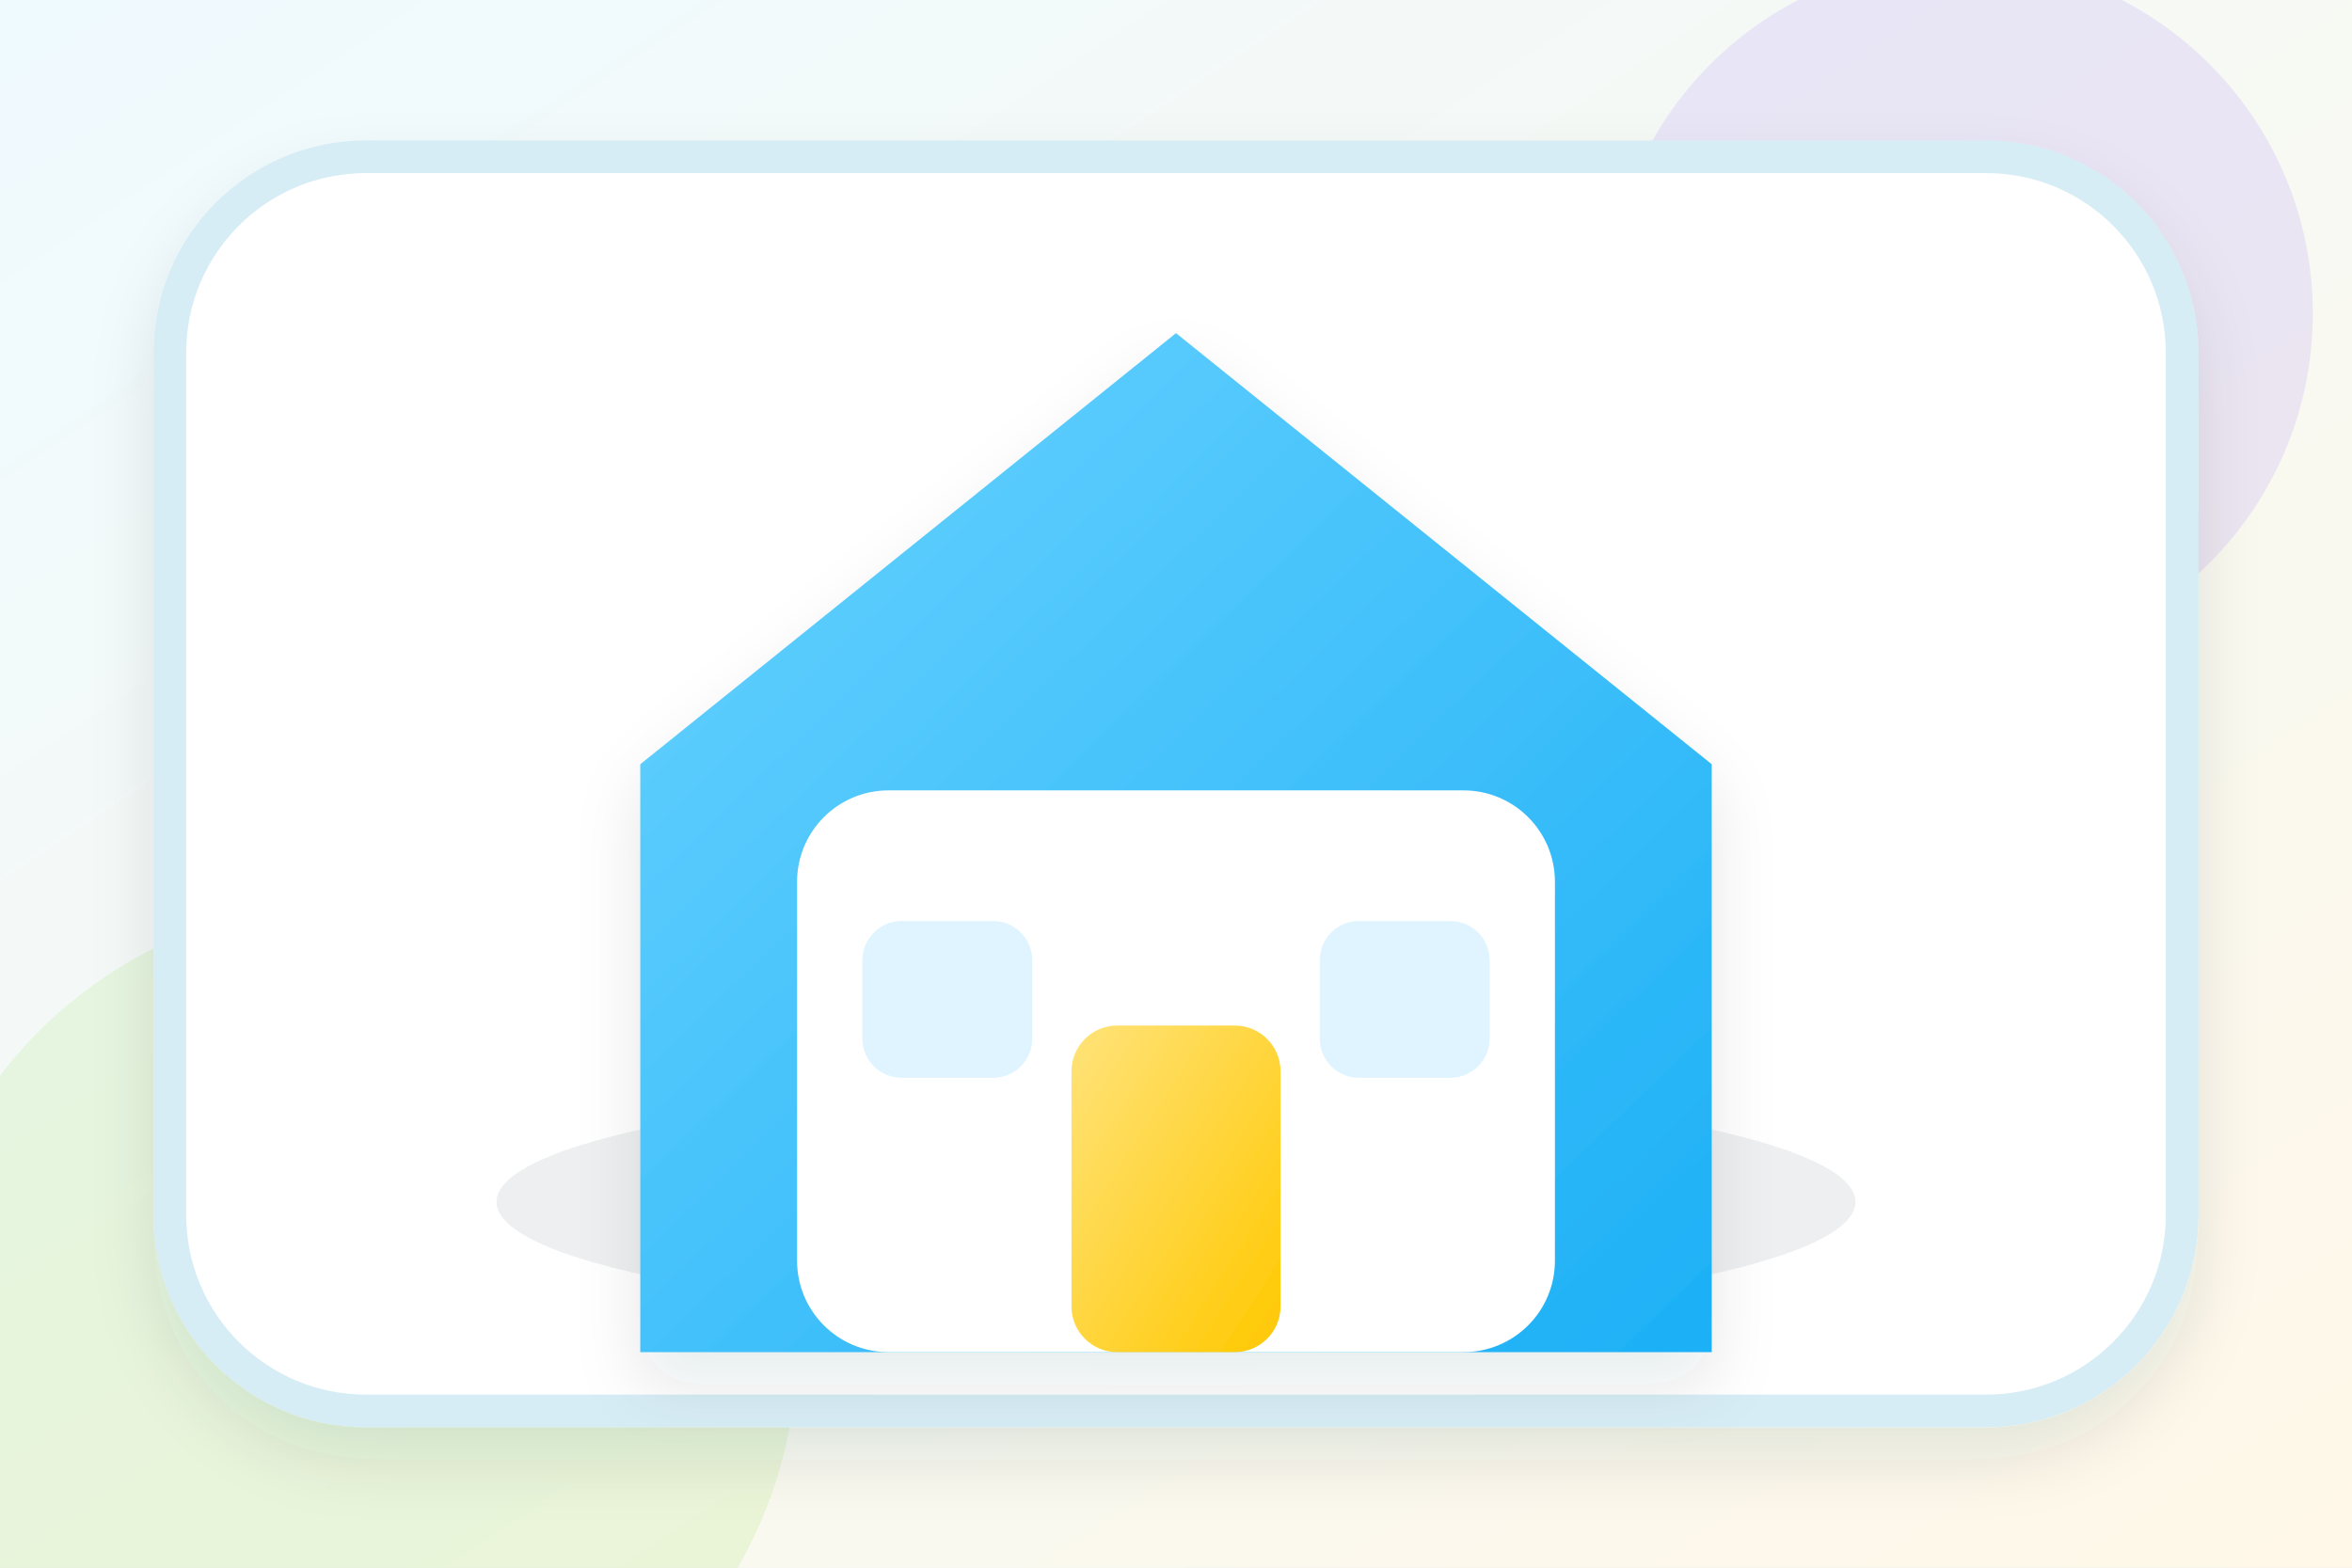
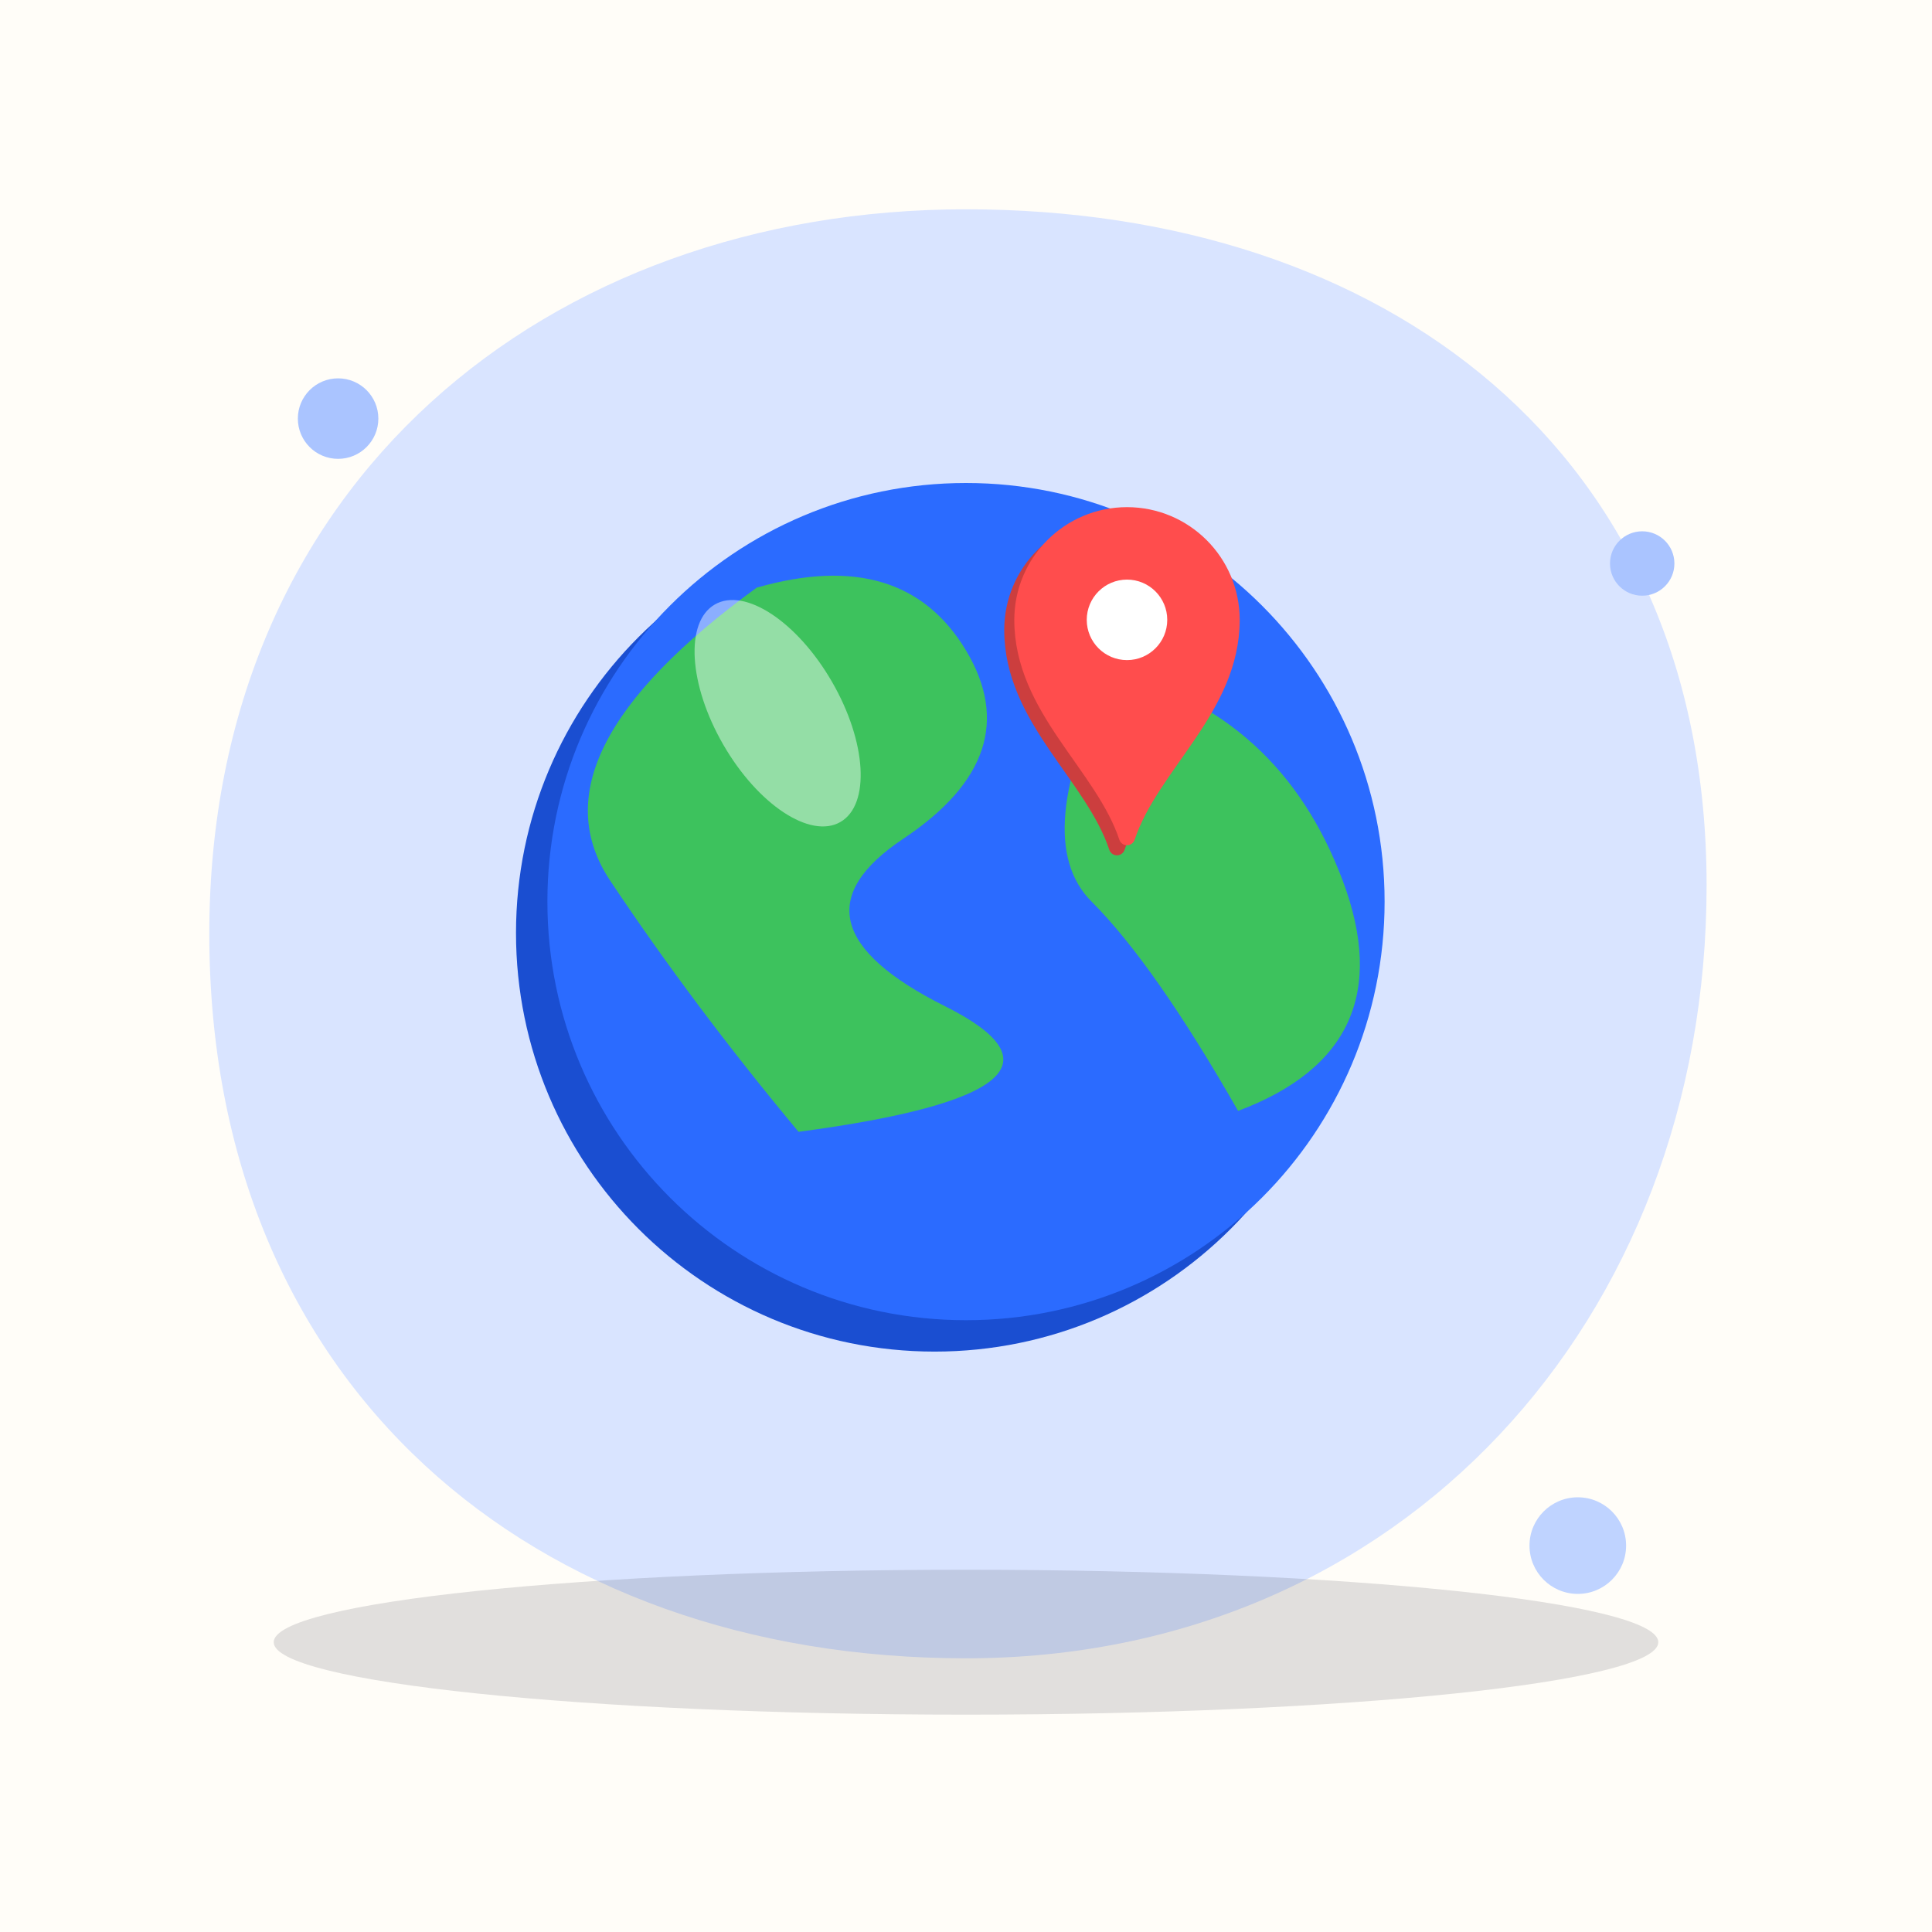
- <svg xmlns="http://www.w3.org/2000/svg" viewBox="0 0 360 240" role="img" aria-labelledby="title desc">
-   <defs>
-     <linearGradient id="w-bg" x1="0" y1="0" x2="1" y2="1">
-       <stop offset="0" stop-color="#effaff" />
-       <stop offset="1" stop-color="#fff8e8" />
-     </linearGradient>
-     <linearGradient id="w-blue" x1="0" y1="0" x2="1" y2="1">
-       <stop offset="0" stop-color="#6bd3ff" />
-       <stop offset="1" stop-color="#1cb0f6" />
-     </linearGradient>
-     <linearGradient id="w-green" x1="0" y1="0" x2="1" y2="1">
-       <stop offset="0" stop-color="#a7ea4e" />
-       <stop offset="1" stop-color="#58cc02" />
-     </linearGradient>
-     <linearGradient id="w-gold" x1="0" y1="0" x2="1" y2="1">
-       <stop offset="0" stop-color="#ffe37a" />
-       <stop offset="1" stop-color="#ffc800" />
-     </linearGradient>
-     <filter id="w-shadow" x="-20%" y="-20%" width="140%" height="150%">
-       <feDropShadow dx="0" dy="10" stdDeviation="10" flood-color="#24313a" flood-opacity="0.16" />
-     </filter>
-     <filter id="w-soft" x="-20%" y="-20%" width="140%" height="140%">
-       <feDropShadow dx="0" dy="5" stdDeviation="5" flood-color="#24313a" flood-opacity="0.10" />
-     </filter>
-   </defs>
-   <rect width="360" height="240" fill="url(#w-bg)" />
-   <circle cx="300" cy="48" r="54" fill="#8b5cf6" opacity="0.13" />
-   <circle cx="54" cy="206" r="68" fill="#58cc02" opacity="0.10" />
-   <rect x="26" y="24" width="308" height="192" rx="30" fill="#fff" stroke="#d7edf5" stroke-width="5" filter="url(#w-soft)" />
-   <ellipse cx="180" cy="184" rx="104" ry="18" fill="#24313a" opacity="0.08" />
-   <g transform="translate(180 123)" filter="url(#w-soft)">
-     <path d="M-82-6L0-72 82-6v90H-82z" fill="url(#w-blue)" />
-     <rect x="-58" y="-2" width="116" height="86" rx="14" fill="#fff" />
-     <rect x="-16" y="34" width="32" height="50" rx="7" fill="url(#w-gold)" />
-     <rect x="-48" y="18" width="26" height="24" rx="6" fill="#dff4ff" />
-     <rect x="22" y="18" width="26" height="24" rx="6" fill="#dff4ff" />
+ <svg xmlns="http://www.w3.org/2000/svg" viewBox="0 0 240 240" width="240" height="240">
+   <rect x="0" y="0" width="240" height="240" rx="0" fill="#fffdf8" />
+   <path d="M120 26c52 0 92 30 92 84s-38 96-92 96-94-34-94-90 42-90 94-90Z" fill="#d9e4ff" />
+   <circle cx="42" cy="52" r="5" fill="#aac4ff" />
+   <circle cx="204" cy="70" r="4" fill="#aac4ff" />
+   <circle cx="196" cy="192" r="6" fill="#bfd3ff" />
+   <ellipse cx="120" cy="204" rx="86" ry="9" fill="#1f243322" />
+   <g transform="translate(120 112) scale(1.3 1.3)">
+     <circle cx="-3" cy="3" r="40" fill="#1a4ed1" />
+     <circle cx="0" cy="0" r="40" fill="#2b6bff" />
+     <path d="M-20-30q14-4 20 6t-6 18 4 16-14 12q-10-12-18-24t14-28Z" fill="#3dc25d" />
+     <path d="M14-22q16 4 22 20t-10 22q-8-14-14-20t2-22Z" fill="#3dc25d" />
+     <ellipse cx="-18" cy="-18" rx="6" ry="12" fill="#fff" opacity=".45" transform="rotate(-30 -18 -18)" />
+   </g>
+   <g transform="translate(140 84) scale(0.5 0.5)">
+     <g transform="translate(-2.5 2.5)">
+       <path d="M0 40C-6 22-26 8-26-14a26 26 0 0 1 52 0C26 8 6 22 0 40Z" fill="#cc3e3e" stroke="#cc3e3e" stroke-width="4" stroke-linejoin="round" />
+     </g>
+     <path d="M0 40C-6 22-26 8-26-14a26 26 0 0 1 52 0C26 8 6 22 0 40Z" fill="#ff4d4d" stroke="#ff4d4d" stroke-width="4" stroke-linejoin="round" />
+     <circle cx="0" cy="-14" r="10" fill="#fff" />
  </g>
</svg>
